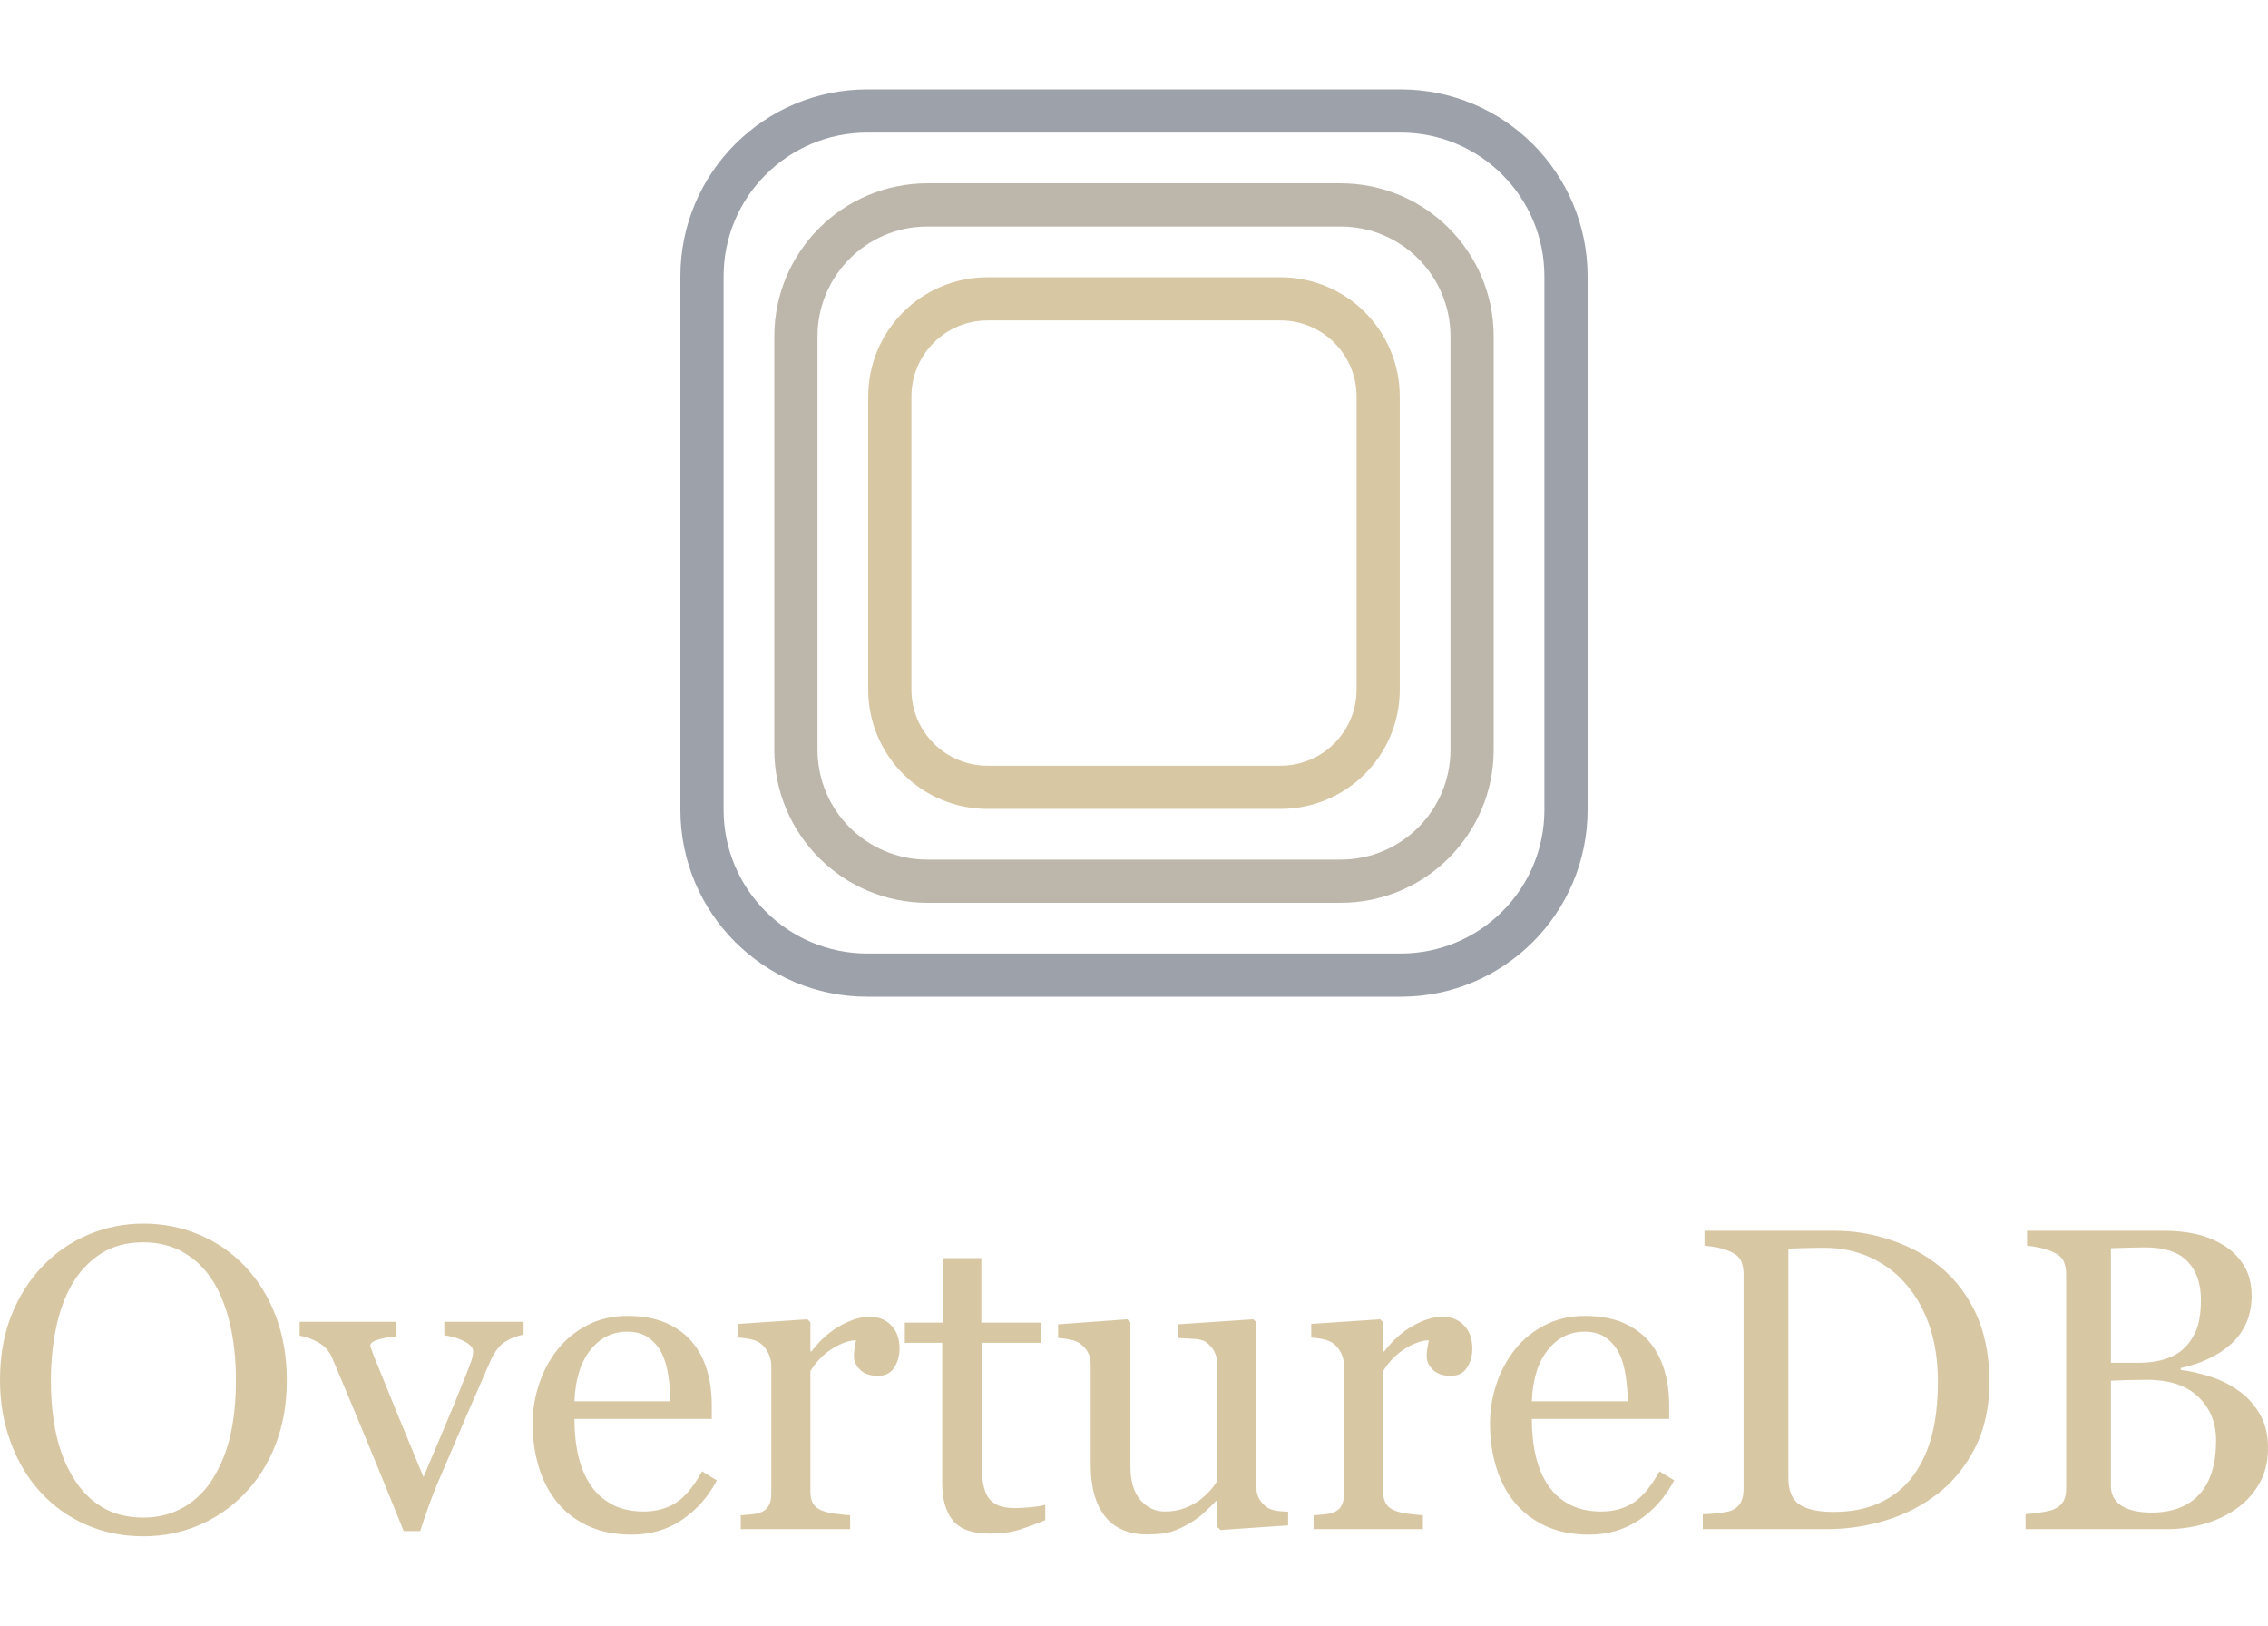
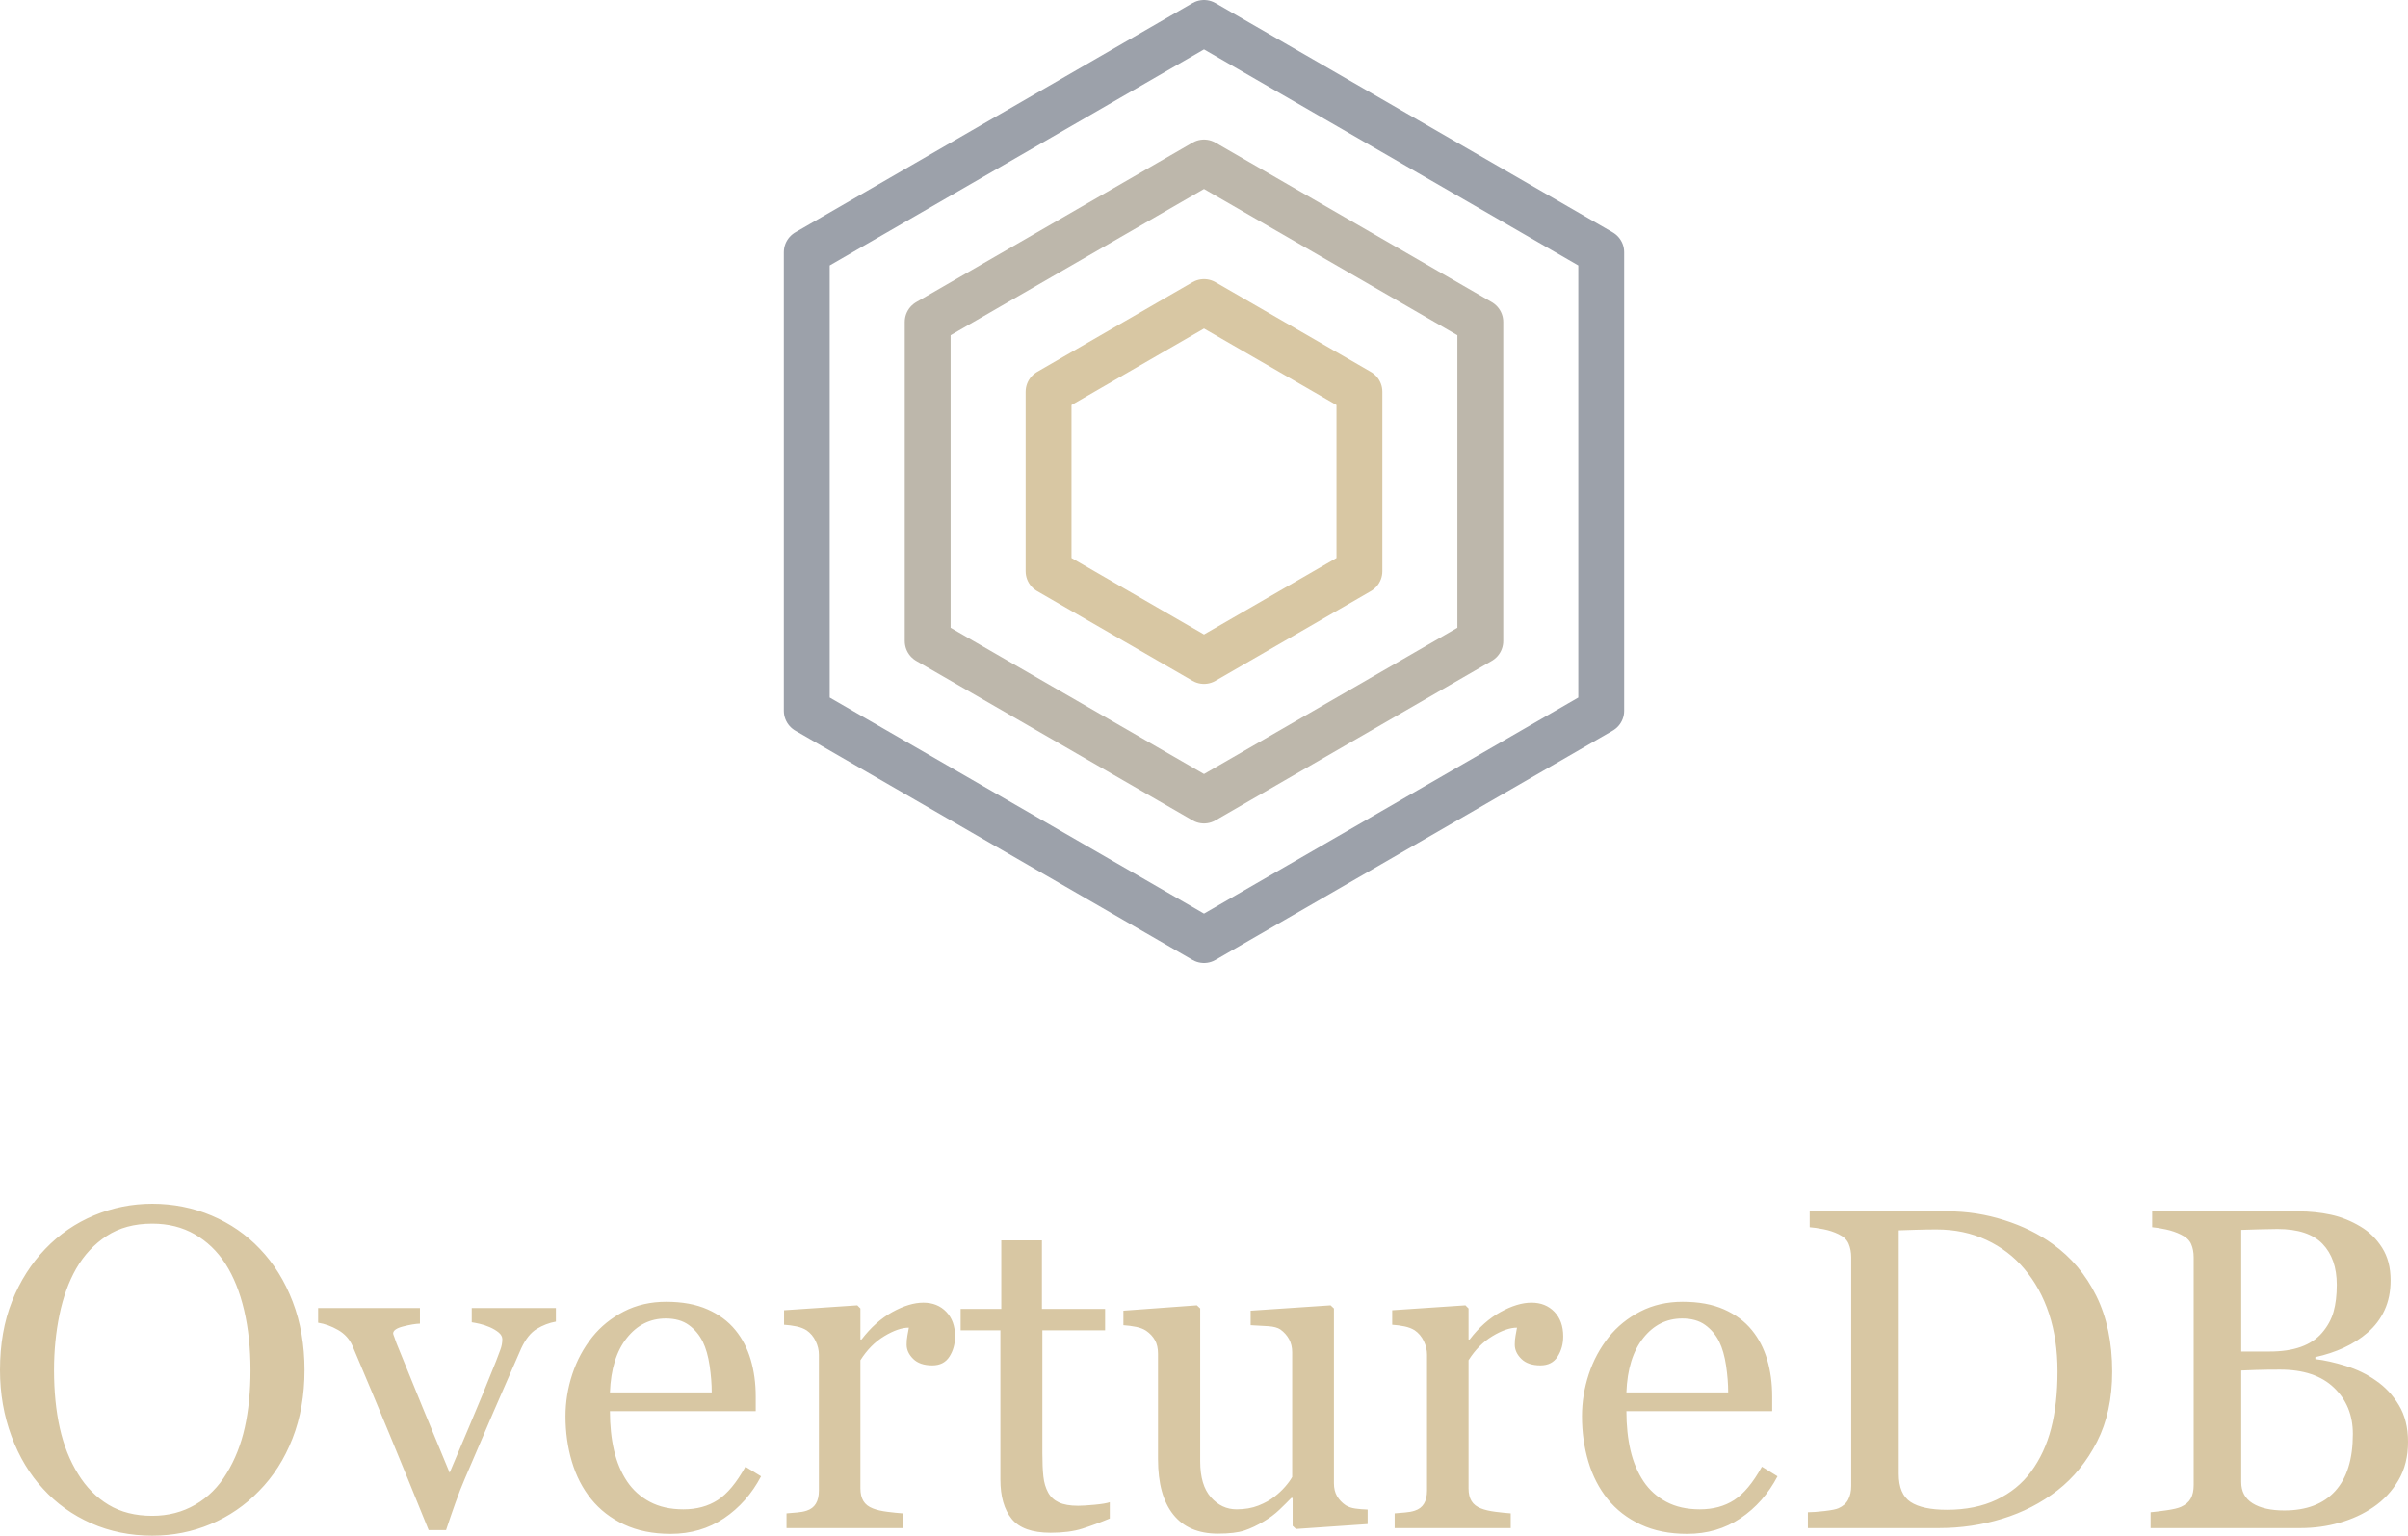
- <svg xmlns="http://www.w3.org/2000/svg" width="480" height="344" viewBox="0 0 480 344">
-   <svg x="144" y="18.913" width="192" height="192" preserveAspectRatio="xMinYMid" viewBox="7.85 7.85 48.3 48.3">
-     <g fill="none" stroke-width="2.3">
-       <rect x="9" y="9" width="46" height="46" rx="8.8" stroke="#9ca1aa" />
-       <rect x="14" y="14" width="36" height="36" rx="7" stroke="#bdb7ab" />
-       <rect x="19" y="19" width="26" height="26" rx="5.2" stroke="#d8c7a3" />
+ <svg xmlns="http://www.w3.org/2000/svg" width="480" height="306.175" viewBox="0 0 480 306.175">
+   <svg x="156.249" y="0" width="167.502" height="192" preserveAspectRatio="xMidYMid meet" viewBox="0 0 42.137 48.3">
+     <g transform="translate(21.06858 24.15)" fill="none" stroke-width="2.3" stroke-linejoin="round" shape-rendering="geometricPrecision">
+       <polygon points="0,-23 19.919,-11.5 19.919,11.5 0,23 -19.919,11.5 -19.919,-11.5" stroke="#9ca1aa" />
+       <polygon points="0,-16 13.856,-8 13.856,8 0,16 -13.856,8 -13.856,-8" stroke="#bdb7ab" />
+       <polygon points="0,-9 7.794,-4.5 7.794,4.5 0,9 -7.794,4.5 -7.794,-4.5" stroke="#d8c7a3" />
    </g>
  </svg>
-   <svg x="0" y="258.913" width="480" height="66.175" preserveAspectRatio="xMinYMid" viewBox="5.859 53.579 789.99 108.911">
+   <svg x="0" y="240" width="480" height="66.175" preserveAspectRatio="xMidYMid meet" viewBox="5.859 53.579 789.99 108.911">
    <defs />
    <g>
      <path fill="#d8c7a3" stroke="none" d="M 91.113 68.374 Q 97.998 75.552 101.88 85.696 Q 105.762 95.84 105.762 108.145 Q 105.762 120.522 101.807 130.63 Q 97.852 140.737 90.82 147.842 Q 84.009 154.873 75 158.682 Q 65.991 162.49 55.811 162.49 Q 44.971 162.49 35.779 158.425 Q 26.587 154.36 19.995 147.109 Q 13.403 140.005 9.631 129.861 Q 5.859 119.717 5.859 108.145 Q 5.859 95.474 9.814 85.549 Q 13.77 75.625 20.728 68.374 Q 27.612 61.196 36.731 57.388 Q 45.85 53.579 55.811 53.579 Q 66.138 53.579 75.293 57.461 Q 84.448 61.343 91.113 68.374 Z M 80.2 142.056 Q 84.302 135.391 86.169 126.968 Q 88.037 118.545 88.037 108.145 Q 88.037 97.451 85.95 88.516 Q 83.862 79.58 79.834 73.281 Q 75.806 67.056 69.727 63.577 Q 63.647 60.098 55.811 60.098 Q 47.021 60.098 40.869 64.126 Q 34.717 68.154 30.835 74.893 Q 27.173 81.338 25.378 89.98 Q 23.584 98.623 23.584 108.145 Q 23.584 118.691 25.488 127.188 Q 27.393 135.684 31.494 142.275 Q 35.449 148.721 41.455 152.346 Q 47.461 155.972 55.811 155.972 Q 63.647 155.972 69.946 152.31 Q 76.245 148.647 80.2 142.056 Z M 188.232 92.251 Q 184.937 92.837 181.97 94.631 Q 179.004 96.426 176.88 100.967 Q 172.559 110.781 167.944 121.438 Q 163.33 132.095 158.35 143.813 Q 156.885 147.183 155.237 151.797 Q 153.589 156.411 152.197 160.659 L 146.484 160.659 Q 139.526 143.447 133.667 129.275 Q 127.808 115.103 121.509 100.234 Q 120.044 96.865 116.785 94.998 Q 113.525 93.13 110.229 92.617 L 110.229 87.783 L 143.628 87.783 L 143.628 92.91 Q 141.431 92.983 138.135 93.826 Q 134.839 94.668 134.839 96.133 Q 134.839 96.353 135.205 97.268 Q 135.571 98.184 135.938 99.355 Q 138.94 106.826 144.434 120.229 Q 149.927 133.633 153.369 141.836 Q 156.006 135.537 159.998 126.162 Q 163.989 116.787 168.604 105.215 Q 169.336 103.237 169.995 101.516 Q 170.654 99.795 170.654 98.037 Q 170.654 96.792 169.446 95.803 Q 168.237 94.814 166.553 94.082 Q 164.868 93.35 163.257 92.983 Q 161.646 92.617 160.62 92.471 L 160.62 87.783 L 188.232 87.783 L 188.232 92.251 Z M 255.542 143.008 Q 251.001 151.65 243.384 156.777 Q 235.767 161.904 225.879 161.904 Q 217.163 161.904 210.608 158.828 Q 204.053 155.752 199.805 150.479 Q 195.557 145.205 193.469 138.174 Q 191.382 131.143 191.382 123.306 Q 191.382 116.274 193.616 109.5 Q 195.85 102.725 200.171 97.305 Q 204.346 92.104 210.535 88.918 Q 216.724 85.732 224.414 85.732 Q 232.324 85.732 237.964 88.223 Q 243.604 90.713 247.119 95.034 Q 250.488 99.136 252.136 104.702 Q 253.784 110.269 253.784 116.787 L 253.784 121.621 L 205.957 121.621 Q 205.957 128.726 207.312 134.512 Q 208.667 140.298 211.597 144.692 Q 214.453 148.94 219.067 151.394 Q 223.682 153.848 230.054 153.848 Q 236.572 153.848 241.296 150.808 Q 246.021 147.769 250.415 139.858 L 255.542 143.008 Z M 239.355 115.469 Q 239.355 111.367 238.66 106.68 Q 237.964 101.992 236.426 98.843 Q 234.741 95.474 231.812 93.35 Q 228.882 91.226 224.268 91.226 Q 216.577 91.226 211.487 97.634 Q 206.396 104.043 205.957 115.469 L 239.355 115.469 Z M 319.189 97.085 Q 319.189 100.82 317.358 103.713 Q 315.527 106.606 311.719 106.606 Q 307.617 106.606 305.457 104.482 Q 303.296 102.358 303.296 99.795 Q 303.296 98.184 303.552 96.865 Q 303.809 95.547 304.028 94.229 Q 300.586 94.229 295.972 97.012 Q 291.357 99.795 288.135 104.922 L 288.135 146.963 Q 288.135 149.526 289.124 151.138 Q 290.112 152.749 292.236 153.555 Q 294.067 154.287 296.96 154.653 Q 299.854 155.02 301.978 155.166 L 301.978 160 L 263.892 160 L 263.892 155.166 Q 265.576 155.02 267.371 154.873 Q 269.165 154.727 270.483 154.287 Q 272.534 153.628 273.523 151.98 Q 274.512 150.332 274.512 147.695 L 274.512 103.091 Q 274.512 100.82 273.45 98.623 Q 272.388 96.426 270.483 95.107 Q 269.092 94.229 267.188 93.826 Q 265.283 93.423 263.086 93.276 L 263.086 88.516 L 287.109 86.904 L 288.135 87.93 L 288.135 98.11 L 288.501 98.11 Q 293.042 92.178 298.608 89.102 Q 304.175 86.025 308.789 86.025 Q 313.403 86.025 316.296 89.028 Q 319.189 92.031 319.189 97.085 Z M 369.946 156.851 Q 365.186 158.828 360.938 160.183 Q 356.689 161.538 350.537 161.538 Q 341.455 161.538 337.756 156.96 Q 334.058 152.383 334.058 144.033 L 334.058 95.107 L 321.021 95.107 L 321.021 88.076 L 334.351 88.076 L 334.351 65.591 L 347.681 65.591 L 347.681 88.076 L 368.408 88.076 L 368.408 95.107 L 347.827 95.107 L 347.827 135.464 Q 347.827 140.005 348.157 143.044 Q 348.486 146.084 349.731 148.354 Q 350.903 150.479 353.247 151.577 Q 355.591 152.676 359.546 152.676 Q 361.377 152.676 364.929 152.346 Q 368.481 152.017 369.946 151.504 L 369.946 156.851 Z M 454.541 158.682 L 431.03 160.293 L 429.932 159.268 L 429.932 150.112 L 429.492 150.112 Q 427.734 151.943 425.537 154.031 Q 423.34 156.118 420.483 157.803 Q 417.188 159.78 414.111 160.806 Q 411.035 161.831 405.396 161.831 Q 395.801 161.831 390.784 155.569 Q 385.767 149.307 385.767 137.368 L 385.767 102.798 Q 385.767 100.161 384.778 98.367 Q 383.789 96.572 381.885 95.254 Q 380.566 94.375 378.589 93.972 Q 376.611 93.569 374.414 93.423 L 374.414 88.662 L 398.511 86.904 L 399.609 87.93 L 399.609 138.101 Q 399.609 145.938 403.125 149.893 Q 406.641 153.848 411.548 153.848 Q 415.576 153.848 418.726 152.603 Q 421.875 151.357 423.999 149.673 Q 425.977 148.135 427.478 146.414 Q 428.979 144.692 429.785 143.228 L 429.785 102.285 Q 429.785 99.868 428.76 98 Q 427.734 96.133 425.903 94.814 Q 424.585 93.936 421.985 93.752 Q 419.385 93.569 416.162 93.423 L 416.162 88.662 L 442.383 86.904 L 443.481 87.93 L 443.481 145.278 Q 443.481 147.769 444.507 149.526 Q 445.532 151.284 447.363 152.529 Q 448.682 153.335 450.513 153.591 Q 452.344 153.848 454.541 153.921 L 454.541 158.682 Z M 518.701 97.085 Q 518.701 100.82 516.87 103.713 Q 515.039 106.606 511.231 106.606 Q 507.129 106.606 504.968 104.482 Q 502.808 102.358 502.808 99.795 Q 502.808 98.184 503.064 96.865 Q 503.32 95.547 503.54 94.229 Q 500.098 94.229 495.483 97.012 Q 490.869 99.795 487.646 104.922 L 487.646 146.963 Q 487.646 149.526 488.635 151.138 Q 489.624 152.749 491.748 153.555 Q 493.579 154.287 496.472 154.653 Q 499.365 155.02 501.489 155.166 L 501.489 160 L 463.403 160 L 463.403 155.166 Q 465.088 155.02 466.882 154.873 Q 468.677 154.727 469.995 154.287 Q 472.046 153.628 473.035 151.98 Q 474.023 150.332 474.023 147.695 L 474.023 103.091 Q 474.023 100.82 472.961 98.623 Q 471.899 96.426 469.995 95.107 Q 468.604 94.229 466.699 93.826 Q 464.795 93.423 462.598 93.276 L 462.598 88.516 L 486.621 86.904 L 487.646 87.93 L 487.646 98.11 L 488.013 98.11 Q 492.554 92.178 498.12 89.102 Q 503.687 86.025 508.301 86.025 Q 512.915 86.025 515.808 89.028 Q 518.701 92.031 518.701 97.085 Z M 589.014 143.008 Q 584.473 151.65 576.855 156.777 Q 569.238 161.904 559.351 161.904 Q 550.635 161.904 544.08 158.828 Q 537.524 155.752 533.276 150.479 Q 529.028 145.205 526.941 138.174 Q 524.854 131.143 524.854 123.306 Q 524.854 116.274 527.087 109.5 Q 529.321 102.725 533.643 97.305 Q 537.817 92.104 544.006 88.918 Q 550.195 85.732 557.886 85.732 Q 565.796 85.732 571.436 88.223 Q 577.075 90.713 580.591 95.034 Q 583.96 99.136 585.608 104.702 Q 587.256 110.269 587.256 116.787 L 587.256 121.621 L 539.429 121.621 Q 539.429 128.726 540.784 134.512 Q 542.139 140.298 545.068 144.692 Q 547.925 148.94 552.539 151.394 Q 557.153 153.848 563.525 153.848 Q 570.044 153.848 574.768 150.808 Q 579.492 147.769 583.887 139.858 L 589.014 143.008 Z M 572.827 115.469 Q 572.827 111.367 572.131 106.68 Q 571.436 101.992 569.897 98.843 Q 568.213 95.474 565.283 93.35 Q 562.354 91.226 557.739 91.226 Q 550.049 91.226 544.958 97.634 Q 539.868 104.043 539.429 115.469 L 572.827 115.469 Z M 698.804 108.657 Q 698.804 121.914 693.823 131.655 Q 688.843 141.396 680.859 147.622 Q 672.803 153.848 662.769 156.924 Q 652.734 160 642.041 160 L 598.975 160 L 598.975 154.8 Q 601.099 154.8 604.504 154.397 Q 607.91 153.994 609.009 153.481 Q 611.206 152.529 612.195 150.662 Q 613.184 148.794 613.184 146.157 L 613.184 71.157 Q 613.184 68.667 612.341 66.689 Q 611.499 64.712 609.009 63.54 Q 606.738 62.441 604.102 61.929 Q 601.465 61.416 599.561 61.27 L 599.561 56.069 L 644.971 56.069 Q 654.346 56.069 663.428 58.962 Q 672.51 61.855 679.248 66.763 Q 688.403 73.281 693.604 83.828 Q 698.804 94.375 698.804 108.657 Z M 680.859 108.584 Q 680.859 98.11 678.076 89.651 Q 675.293 81.191 669.946 74.893 Q 664.893 68.887 657.532 65.444 Q 650.171 62.002 641.162 62.002 Q 638.159 62.002 634.387 62.112 Q 630.615 62.222 628.784 62.295 L 628.784 142.202 Q 628.784 148.867 632.666 151.431 Q 636.548 153.994 644.605 153.994 Q 653.906 153.994 660.864 150.698 Q 667.822 147.402 672.144 141.543 Q 676.685 135.391 678.772 127.297 Q 680.859 119.204 680.859 108.584 Z M 785.303 111.587 Q 789.844 114.663 792.847 119.644 Q 795.85 124.624 795.85 131.729 Q 795.85 138.979 792.7 144.326 Q 789.551 149.673 784.497 153.115 Q 779.59 156.484 773.401 158.242 Q 767.212 160 760.62 160 L 711.401 160 L 711.401 154.8 Q 713.159 154.653 716.528 154.177 Q 719.897 153.701 721.362 153.042 Q 723.633 152.017 724.585 150.295 Q 725.537 148.574 725.537 145.864 L 725.537 71.157 Q 725.537 68.667 724.695 66.763 Q 723.853 64.858 721.362 63.687 Q 719.165 62.588 716.455 62.002 Q 713.745 61.416 711.914 61.27 L 711.914 56.069 L 759.888 56.069 Q 765.454 56.069 770.544 57.168 Q 775.635 58.267 780.249 61.05 Q 784.57 63.613 787.354 68.008 Q 790.137 72.402 790.137 78.701 Q 790.137 84.194 788.159 88.479 Q 786.182 92.764 782.593 95.84 Q 779.224 98.77 774.866 100.784 Q 770.508 102.798 765.454 103.896 L 765.454 104.556 Q 769.922 105.068 775.452 106.79 Q 780.981 108.511 785.303 111.587 Z M 767.651 95.913 Q 770.361 92.764 771.423 89.028 Q 772.485 85.293 772.485 80.166 Q 772.485 71.597 767.798 66.726 Q 763.11 61.855 753.003 61.855 Q 750.659 61.855 747.107 61.965 Q 743.555 62.075 741.138 62.148 L 741.138 102.065 L 750.439 102.065 Q 756.445 102.065 760.73 100.527 Q 765.015 98.989 767.651 95.913 Z M 777.759 129.092 Q 777.759 119.863 771.57 113.931 Q 765.381 107.998 753.882 107.998 Q 749.194 107.998 745.972 108.108 Q 742.749 108.218 741.138 108.291 L 741.138 144.912 Q 741.138 149.526 744.873 151.87 Q 748.608 154.214 755.273 154.214 Q 766.187 154.214 771.973 147.842 Q 777.759 141.47 777.759 129.092 Z" />
    </g>
  </svg>
</svg>
